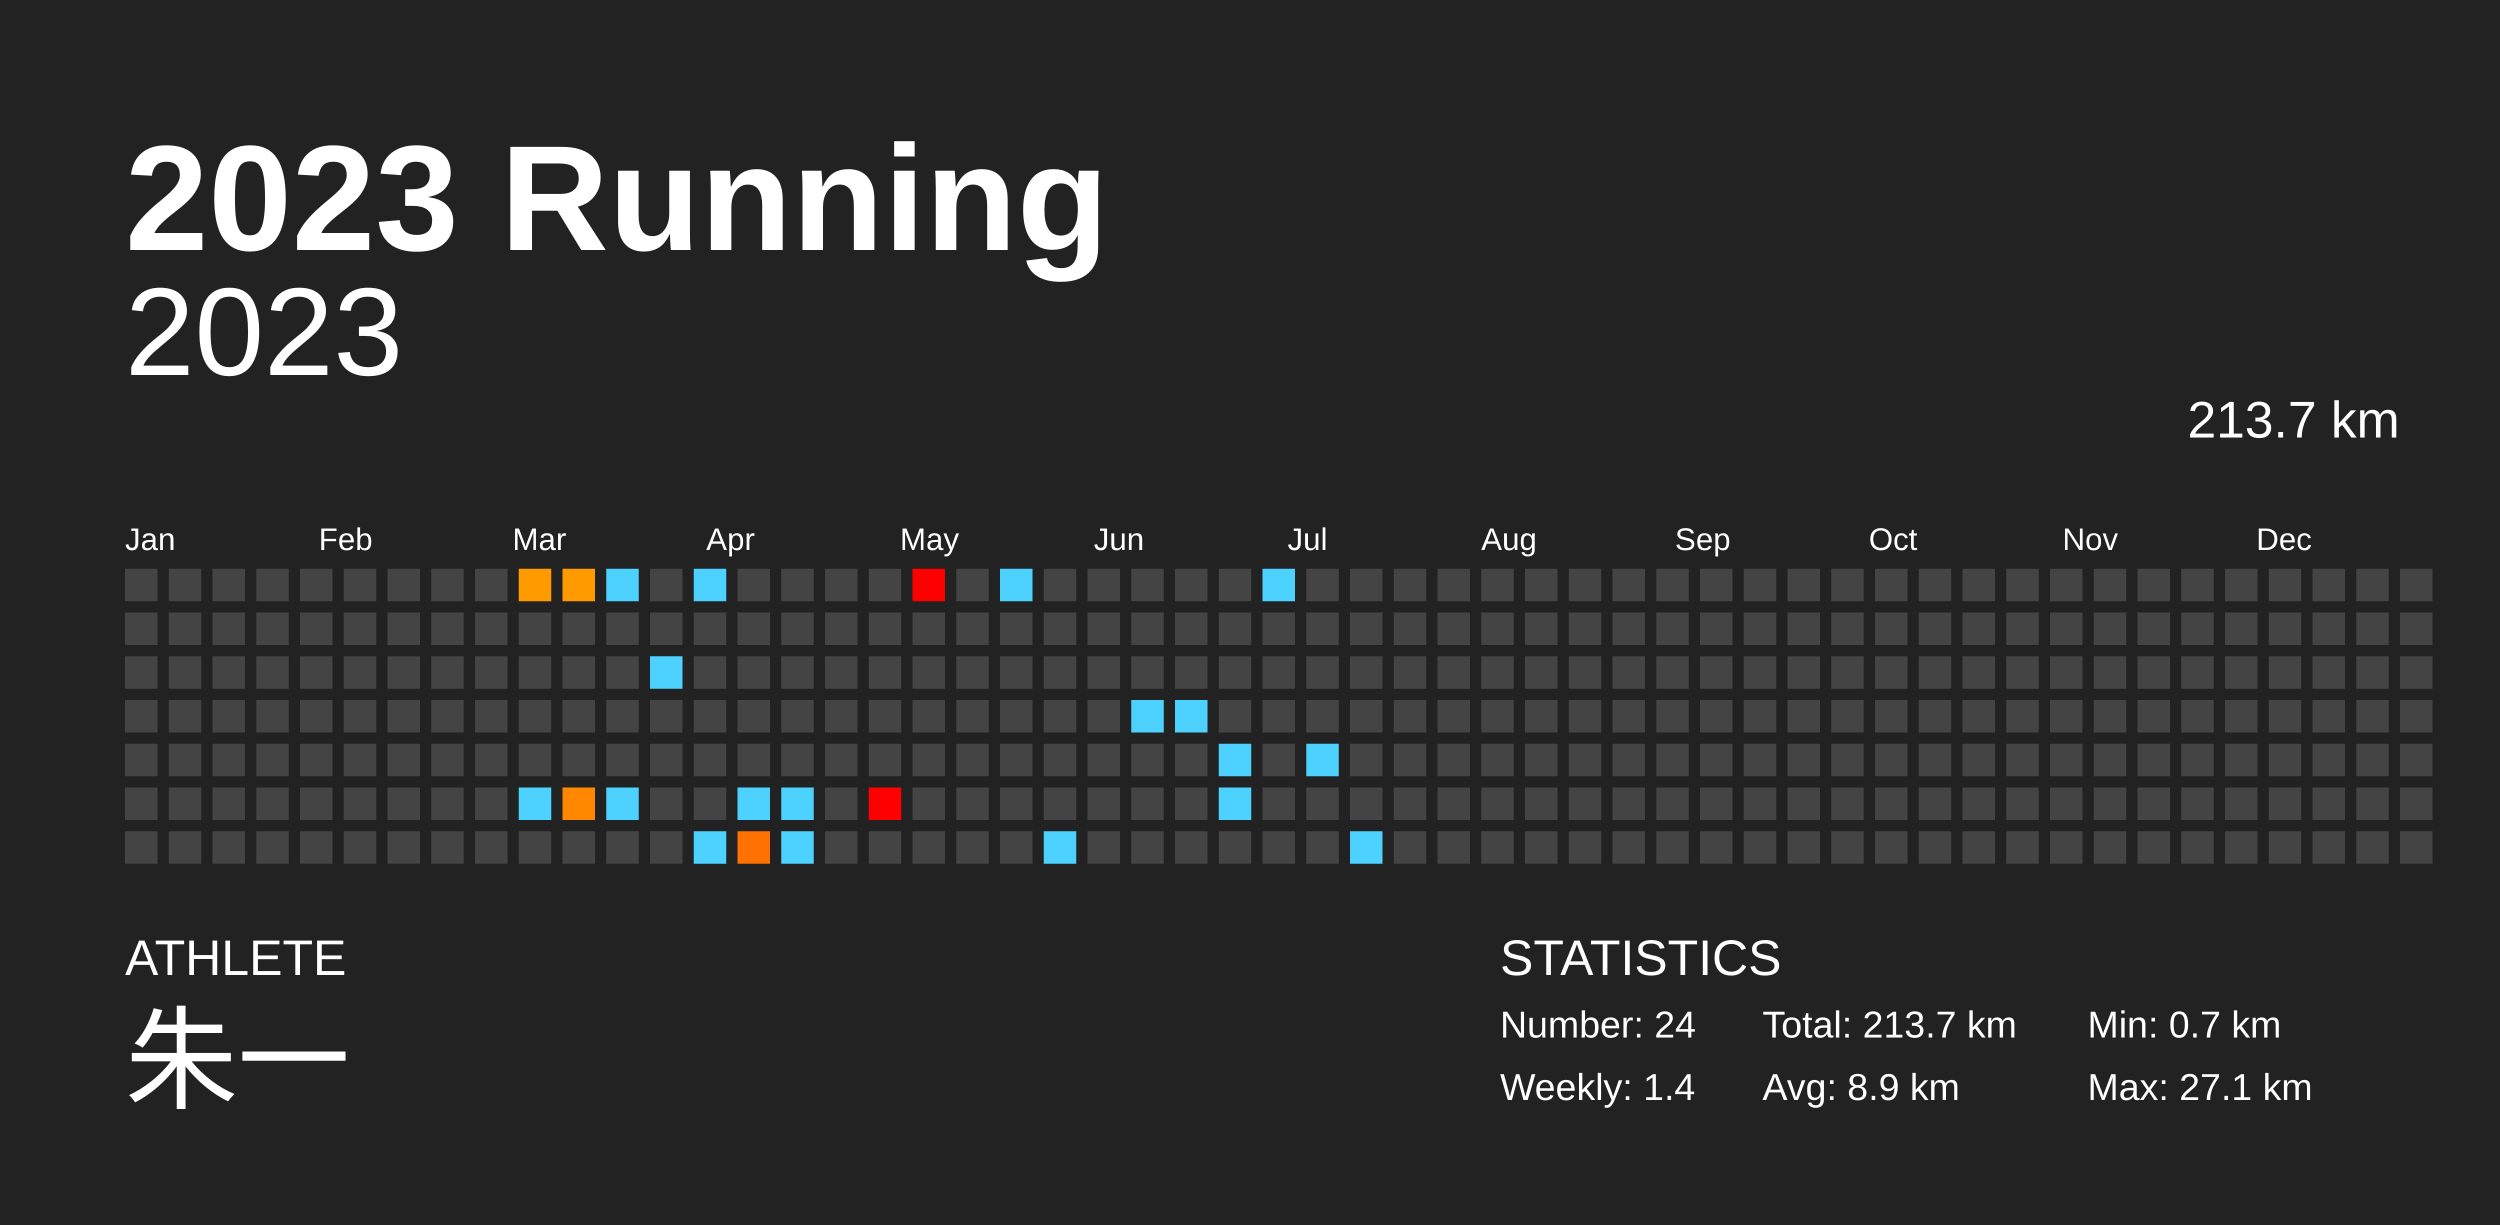
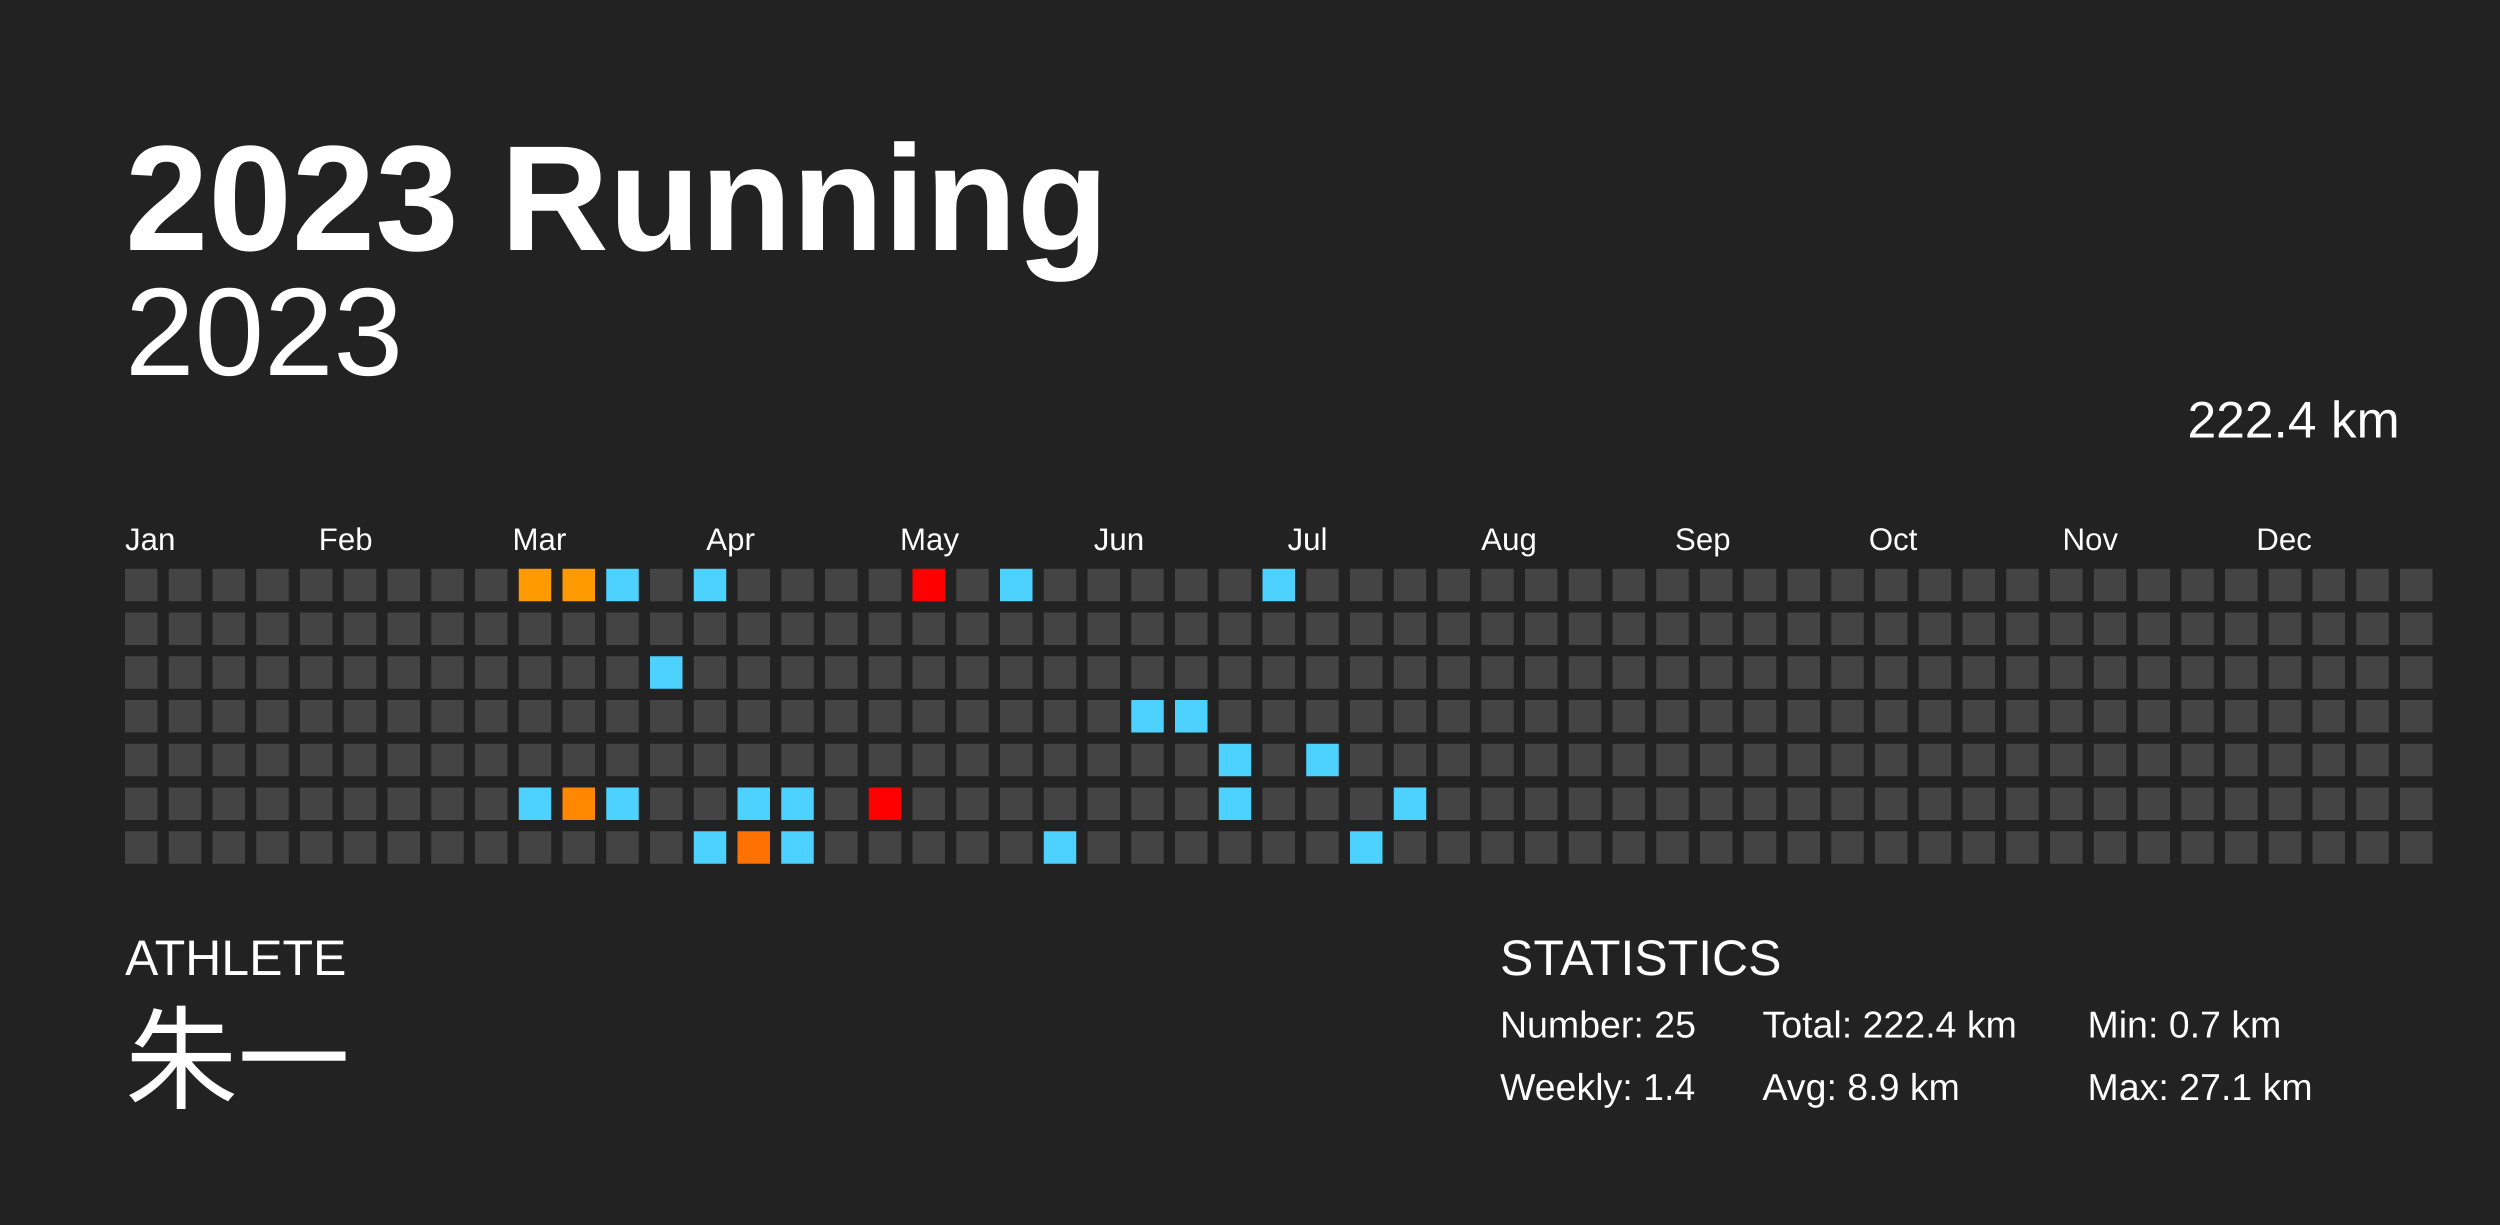
<svg xmlns="http://www.w3.org/2000/svg" baseProfile="full" height="98mm" version="1.1" viewBox="0,0,200,98" width="200mm">
  <defs />
  <rect fill="#222222" height="98" width="200" x="0" y="0" />
  <text fill="#FFFFFF" style="font-size:12px; font-family:Arial; font-weight:bold;" x="10" y="20">2023 Running</text>
  <text fill="#FFFFFF" style="font-size:4px; font-family:Arial" x="10" y="78">ATHLETE</text>
  <text fill="#FFFFFF" style="font-size:9px; font-family:Arial" x="10" y="88">朱一</text>
  <text fill="#FFFFFF" style="font-size:4px; font-family:Arial" x="120" y="78">STATISTICS</text>
-   <text fill="#FFFFFF" style="font-size:3px; font-family:Arial" x="120" y="83">Number: 24</text>
+   <text fill="#FFFFFF" style="font-size:3px; font-family:Arial" x="120" y="83">Number: 25</text>
  <text fill="#FFFFFF" style="font-size:3px; font-family:Arial" x="120" y="88">Weekly: 1.4</text>
-   <text fill="#FFFFFF" style="font-size:3px; font-family:Arial" x="141" y="83">Total: 213.7 km</text>
+   <text fill="#FFFFFF" style="font-size:3px; font-family:Arial" x="141" y="83">Total: 222.4 km</text>
  <text fill="#FFFFFF" style="font-size:3px; font-family:Arial" x="141" y="88">Avg: 8.9 km</text>
  <text fill="#FFFFFF" style="font-size:3px; font-family:Arial" x="167" y="83">Min: 0.7 km</text>
  <text fill="#FFFFFF" style="font-size:3px; font-family:Arial" x="167" y="88">Max: 27.1 km</text>
  <text alignment-baseline="hanging" fill="#FFFFFF" style="font-size:10.0px; font-family:Arial;" x="10" y="30">2023</text>
-   <text alignment-baseline="hanging" fill="#FFFFFF" style="font-size:4.125px; font-family:Arial;" x="175" y="35">213.7 km</text>
+   <text alignment-baseline="hanging" fill="#FFFFFF" style="font-size:4.125px; font-family:Arial;" x="175" y="35">222.4 km</text>
  <text fill="#FFFFFF" style="font-size:2.5px; font-family:Arial" x="10.0" y="44">Jan</text>
  <text fill="#FFFFFF" style="font-size:2.5px; font-family:Arial" x="25.5" y="44">Feb</text>
  <text fill="#FFFFFF" style="font-size:2.5px; font-family:Arial" x="41.0" y="44">Mar</text>
  <text fill="#FFFFFF" style="font-size:2.5px; font-family:Arial" x="56.5" y="44">Apr</text>
  <text fill="#FFFFFF" style="font-size:2.5px; font-family:Arial" x="72.0" y="44">May</text>
  <text fill="#FFFFFF" style="font-size:2.5px; font-family:Arial" x="87.5" y="44">Jun</text>
  <text fill="#FFFFFF" style="font-size:2.5px; font-family:Arial" x="103.0" y="44">Jul</text>
  <text fill="#FFFFFF" style="font-size:2.5px; font-family:Arial" x="118.5" y="44">Aug</text>
  <text fill="#FFFFFF" style="font-size:2.5px; font-family:Arial" x="134.0" y="44">Sep</text>
  <text fill="#FFFFFF" style="font-size:2.5px; font-family:Arial" x="149.5" y="44">Oct</text>
  <text fill="#FFFFFF" style="font-size:2.5px; font-family:Arial" x="165.0" y="44">Nov</text>
  <text fill="#FFFFFF" style="font-size:2.5px; font-family:Arial" x="180.5" y="44">Dec</text>
  <rect fill="#444444" height="2.6" width="2.6" x="10.0" y="45.5" />
  <rect fill="#444444" height="2.6" width="2.6" x="10.0" y="49.0" />
  <rect fill="#444444" height="2.6" width="2.6" x="10.0" y="52.5" />
  <rect fill="#444444" height="2.6" width="2.6" x="10.0" y="56.0" />
  <rect fill="#444444" height="2.6" width="2.6" x="10.0" y="59.5" />
  <rect fill="#444444" height="2.6" width="2.6" x="10.0" y="63.0" />
  <rect fill="#444444" height="2.6" width="2.6" x="10.0" y="66.5" />
  <rect fill="#444444" height="2.6" width="2.6" x="13.5" y="45.5" />
  <rect fill="#444444" height="2.6" width="2.6" x="13.5" y="49.0" />
  <rect fill="#444444" height="2.6" width="2.6" x="13.5" y="52.5" />
  <rect fill="#444444" height="2.6" width="2.6" x="13.5" y="56.0" />
  <rect fill="#444444" height="2.6" width="2.6" x="13.5" y="59.5" />
  <rect fill="#444444" height="2.6" width="2.6" x="13.5" y="63.0" />
  <rect fill="#444444" height="2.6" width="2.6" x="13.5" y="66.5" />
  <rect fill="#444444" height="2.6" width="2.6" x="17.0" y="45.5" />
  <rect fill="#444444" height="2.6" width="2.6" x="17.0" y="49.0" />
  <rect fill="#444444" height="2.6" width="2.6" x="17.0" y="52.5" />
  <rect fill="#444444" height="2.6" width="2.6" x="17.0" y="56.0" />
  <rect fill="#444444" height="2.6" width="2.6" x="17.0" y="59.5" />
  <rect fill="#444444" height="2.6" width="2.6" x="17.0" y="63.0" />
  <rect fill="#444444" height="2.6" width="2.6" x="17.0" y="66.5" />
  <rect fill="#444444" height="2.6" width="2.6" x="20.5" y="45.5" />
  <rect fill="#444444" height="2.6" width="2.6" x="20.5" y="49.0" />
  <rect fill="#444444" height="2.6" width="2.6" x="20.5" y="52.5" />
  <rect fill="#444444" height="2.6" width="2.6" x="20.5" y="56.0" />
  <rect fill="#444444" height="2.6" width="2.6" x="20.5" y="59.5" />
  <rect fill="#444444" height="2.6" width="2.6" x="20.5" y="63.0" />
  <rect fill="#444444" height="2.6" width="2.6" x="20.5" y="66.5" />
  <rect fill="#444444" height="2.6" width="2.6" x="24.0" y="45.5" />
  <rect fill="#444444" height="2.6" width="2.6" x="24.0" y="49.0" />
  <rect fill="#444444" height="2.6" width="2.6" x="24.0" y="52.5" />
  <rect fill="#444444" height="2.6" width="2.6" x="24.0" y="56.0" />
  <rect fill="#444444" height="2.6" width="2.6" x="24.0" y="59.5" />
  <rect fill="#444444" height="2.6" width="2.6" x="24.0" y="63.0" />
  <rect fill="#444444" height="2.6" width="2.6" x="24.0" y="66.5" />
  <rect fill="#444444" height="2.6" width="2.6" x="27.5" y="45.5" />
  <rect fill="#444444" height="2.6" width="2.6" x="27.5" y="49.0" />
  <rect fill="#444444" height="2.6" width="2.6" x="27.5" y="52.5" />
  <rect fill="#444444" height="2.6" width="2.6" x="27.5" y="56.0" />
  <rect fill="#444444" height="2.6" width="2.6" x="27.5" y="59.5" />
  <rect fill="#444444" height="2.6" width="2.6" x="27.5" y="63.0" />
  <rect fill="#444444" height="2.6" width="2.6" x="27.5" y="66.5" />
  <rect fill="#444444" height="2.6" width="2.6" x="31.0" y="45.5" />
  <rect fill="#444444" height="2.6" width="2.6" x="31.0" y="49.0" />
  <rect fill="#444444" height="2.6" width="2.6" x="31.0" y="52.5" />
  <rect fill="#444444" height="2.6" width="2.6" x="31.0" y="56.0" />
  <rect fill="#444444" height="2.6" width="2.6" x="31.0" y="59.5" />
  <rect fill="#444444" height="2.6" width="2.6" x="31.0" y="63.0" />
  <rect fill="#444444" height="2.6" width="2.6" x="31.0" y="66.5" />
  <rect fill="#444444" height="2.6" width="2.6" x="34.5" y="45.5" />
  <rect fill="#444444" height="2.6" width="2.6" x="34.5" y="49.0" />
  <rect fill="#444444" height="2.6" width="2.6" x="34.5" y="52.5" />
  <rect fill="#444444" height="2.6" width="2.6" x="34.5" y="56.0" />
  <rect fill="#444444" height="2.6" width="2.6" x="34.5" y="59.5" />
  <rect fill="#444444" height="2.6" width="2.6" x="34.5" y="63.0" />
  <rect fill="#444444" height="2.6" width="2.6" x="34.5" y="66.5" />
  <rect fill="#444444" height="2.6" width="2.6" x="38.0" y="45.5" />
  <rect fill="#444444" height="2.6" width="2.6" x="38.0" y="49.0" />
  <rect fill="#444444" height="2.6" width="2.6" x="38.0" y="52.5" />
  <rect fill="#444444" height="2.6" width="2.6" x="38.0" y="56.0" />
  <rect fill="#444444" height="2.6" width="2.6" x="38.0" y="59.5" />
  <rect fill="#444444" height="2.6" width="2.6" x="38.0" y="63.0" />
  <rect fill="#444444" height="2.6" width="2.6" x="38.0" y="66.5" />
  <rect fill="#ff9a00" height="2.6" width="2.6" x="41.5" y="45.5" />
  <rect fill="#444444" height="2.6" width="2.6" x="41.5" y="49.0" />
  <rect fill="#444444" height="2.6" width="2.6" x="41.5" y="52.5" />
  <rect fill="#444444" height="2.6" width="2.6" x="41.5" y="56.0" />
  <rect fill="#444444" height="2.6" width="2.6" x="41.5" y="59.5" />
  <rect fill="#4dd2ff" height="2.6" width="2.6" x="41.5" y="63.0" />
  <rect fill="#444444" height="2.6" width="2.6" x="41.5" y="66.5" />
  <rect fill="#ff9b00" height="2.6" width="2.6" x="45.0" y="45.5" />
  <rect fill="#444444" height="2.6" width="2.6" x="45.0" y="49.0" />
  <rect fill="#444444" height="2.6" width="2.6" x="45.0" y="52.5" />
  <rect fill="#444444" height="2.6" width="2.6" x="45.0" y="56.0" />
  <rect fill="#444444" height="2.6" width="2.6" x="45.0" y="59.5" />
  <rect fill="#ff8800" height="2.6" width="2.6" x="45.0" y="63.0" />
  <rect fill="#444444" height="2.6" width="2.6" x="45.0" y="66.5" />
  <rect fill="#4dd2ff" height="2.6" width="2.6" x="48.5" y="45.5" />
  <rect fill="#444444" height="2.6" width="2.6" x="48.5" y="49.0" />
  <rect fill="#444444" height="2.6" width="2.6" x="48.5" y="52.5" />
  <rect fill="#444444" height="2.6" width="2.6" x="48.5" y="56.0" />
  <rect fill="#444444" height="2.6" width="2.6" x="48.5" y="59.5" />
  <rect fill="#4dd2ff" height="2.6" width="2.6" x="48.5" y="63.0" />
  <rect fill="#444444" height="2.6" width="2.6" x="48.5" y="66.5" />
  <rect fill="#444444" height="2.6" width="2.6" x="52.0" y="45.5" />
  <rect fill="#444444" height="2.6" width="2.6" x="52.0" y="49.0" />
  <rect fill="#4dd2ff" height="2.6" width="2.6" x="52.0" y="52.5" />
  <rect fill="#444444" height="2.6" width="2.6" x="52.0" y="56.0" />
  <rect fill="#444444" height="2.6" width="2.6" x="52.0" y="59.5" />
  <rect fill="#444444" height="2.6" width="2.6" x="52.0" y="63.0" />
  <rect fill="#444444" height="2.6" width="2.6" x="52.0" y="66.5" />
  <rect fill="#4dd2ff" height="2.6" width="2.6" x="55.5" y="45.5" />
  <rect fill="#444444" height="2.6" width="2.6" x="55.5" y="49.0" />
  <rect fill="#444444" height="2.6" width="2.6" x="55.5" y="52.5" />
  <rect fill="#444444" height="2.6" width="2.6" x="55.5" y="56.0" />
  <rect fill="#444444" height="2.6" width="2.6" x="55.5" y="59.5" />
  <rect fill="#444444" height="2.6" width="2.6" x="55.5" y="63.0" />
  <rect fill="#4dd2ff" height="2.6" width="2.6" x="55.5" y="66.5" />
  <rect fill="#444444" height="2.6" width="2.6" x="59.0" y="45.5" />
  <rect fill="#444444" height="2.6" width="2.6" x="59.0" y="49.0" />
  <rect fill="#444444" height="2.6" width="2.6" x="59.0" y="52.5" />
  <rect fill="#444444" height="2.6" width="2.6" x="59.0" y="56.0" />
  <rect fill="#444444" height="2.6" width="2.6" x="59.0" y="59.5" />
  <rect fill="#4dd2ff" height="2.6" width="2.6" x="59.0" y="63.0" />
  <rect fill="#ff7100" height="2.6" width="2.6" x="59.0" y="66.5" />
  <rect fill="#444444" height="2.6" width="2.6" x="62.5" y="45.5" />
  <rect fill="#444444" height="2.6" width="2.6" x="62.5" y="49.0" />
  <rect fill="#444444" height="2.6" width="2.6" x="62.5" y="52.5" />
  <rect fill="#444444" height="2.6" width="2.6" x="62.5" y="56.0" />
  <rect fill="#444444" height="2.6" width="2.6" x="62.5" y="59.5" />
  <rect fill="#4dd2ff" height="2.6" width="2.6" x="62.5" y="63.0" />
  <rect fill="#4dd2ff" height="2.6" width="2.6" x="62.5" y="66.5" />
  <rect fill="#444444" height="2.6" width="2.6" x="66.0" y="45.5" />
  <rect fill="#444444" height="2.6" width="2.6" x="66.0" y="49.0" />
  <rect fill="#444444" height="2.6" width="2.6" x="66.0" y="52.5" />
  <rect fill="#444444" height="2.6" width="2.6" x="66.0" y="56.0" />
  <rect fill="#444444" height="2.6" width="2.6" x="66.0" y="59.5" />
  <rect fill="#444444" height="2.6" width="2.6" x="66.0" y="63.0" />
  <rect fill="#444444" height="2.6" width="2.6" x="66.0" y="66.5" />
  <rect fill="#444444" height="2.6" width="2.6" x="69.5" y="45.5" />
  <rect fill="#444444" height="2.6" width="2.6" x="69.5" y="49.0" />
  <rect fill="#444444" height="2.6" width="2.6" x="69.5" y="52.5" />
  <rect fill="#444444" height="2.6" width="2.6" x="69.5" y="56.0" />
  <rect fill="#444444" height="2.6" width="2.6" x="69.5" y="59.5" />
  <rect fill="red" height="2.6" width="2.6" x="69.5" y="63.0" />
  <rect fill="#444444" height="2.6" width="2.6" x="69.5" y="66.5" />
  <rect fill="red" height="2.6" width="2.6" x="73.0" y="45.5" />
  <rect fill="#444444" height="2.6" width="2.6" x="73.0" y="49.0" />
  <rect fill="#444444" height="2.6" width="2.6" x="73.0" y="52.5" />
  <rect fill="#444444" height="2.6" width="2.6" x="73.0" y="56.0" />
  <rect fill="#444444" height="2.6" width="2.6" x="73.0" y="59.5" />
  <rect fill="#444444" height="2.6" width="2.6" x="73.0" y="63.0" />
  <rect fill="#444444" height="2.6" width="2.6" x="73.0" y="66.5" />
  <rect fill="#444444" height="2.6" width="2.6" x="76.5" y="45.5" />
  <rect fill="#444444" height="2.6" width="2.6" x="76.5" y="49.0" />
  <rect fill="#444444" height="2.6" width="2.6" x="76.5" y="52.5" />
  <rect fill="#444444" height="2.6" width="2.6" x="76.5" y="56.0" />
  <rect fill="#444444" height="2.6" width="2.6" x="76.5" y="59.5" />
  <rect fill="#444444" height="2.6" width="2.6" x="76.5" y="63.0" />
  <rect fill="#444444" height="2.6" width="2.6" x="76.5" y="66.5" />
  <rect fill="#4dd2ff" height="2.6" width="2.6" x="80.0" y="45.5" />
  <rect fill="#444444" height="2.6" width="2.6" x="80.0" y="49.0" />
  <rect fill="#444444" height="2.6" width="2.6" x="80.0" y="52.5" />
  <rect fill="#444444" height="2.6" width="2.6" x="80.0" y="56.0" />
  <rect fill="#444444" height="2.6" width="2.6" x="80.0" y="59.5" />
  <rect fill="#444444" height="2.6" width="2.6" x="80.0" y="63.0" />
  <rect fill="#444444" height="2.6" width="2.6" x="80.0" y="66.5" />
  <rect fill="#444444" height="2.6" width="2.6" x="83.5" y="45.5" />
  <rect fill="#444444" height="2.6" width="2.6" x="83.5" y="49.0" />
  <rect fill="#444444" height="2.6" width="2.6" x="83.5" y="52.5" />
  <rect fill="#444444" height="2.6" width="2.6" x="83.5" y="56.0" />
  <rect fill="#444444" height="2.6" width="2.6" x="83.5" y="59.5" />
  <rect fill="#444444" height="2.6" width="2.6" x="83.5" y="63.0" />
  <rect fill="#4dd2ff" height="2.6" width="2.6" x="83.5" y="66.5" />
  <rect fill="#444444" height="2.6" width="2.6" x="87.0" y="45.5" />
  <rect fill="#444444" height="2.6" width="2.6" x="87.0" y="49.0" />
  <rect fill="#444444" height="2.6" width="2.6" x="87.0" y="52.5" />
  <rect fill="#444444" height="2.6" width="2.6" x="87.0" y="56.0" />
  <rect fill="#444444" height="2.6" width="2.6" x="87.0" y="59.5" />
  <rect fill="#444444" height="2.6" width="2.6" x="87.0" y="63.0" />
  <rect fill="#444444" height="2.6" width="2.6" x="87.0" y="66.5" />
  <rect fill="#444444" height="2.6" width="2.6" x="90.5" y="45.5" />
  <rect fill="#444444" height="2.6" width="2.6" x="90.5" y="49.0" />
  <rect fill="#444444" height="2.6" width="2.6" x="90.5" y="52.5" />
  <rect fill="#4dd2ff" height="2.6" width="2.6" x="90.5" y="56.0" />
  <rect fill="#444444" height="2.6" width="2.6" x="90.5" y="59.5" />
  <rect fill="#444444" height="2.6" width="2.6" x="90.5" y="63.0" />
  <rect fill="#444444" height="2.6" width="2.6" x="90.5" y="66.5" />
  <rect fill="#444444" height="2.6" width="2.6" x="94.0" y="45.5" />
  <rect fill="#444444" height="2.6" width="2.6" x="94.0" y="49.0" />
  <rect fill="#444444" height="2.6" width="2.6" x="94.0" y="52.5" />
  <rect fill="#4dd2ff" height="2.6" width="2.6" x="94.0" y="56.0" />
  <rect fill="#444444" height="2.6" width="2.6" x="94.0" y="59.5" />
  <rect fill="#444444" height="2.6" width="2.6" x="94.0" y="63.0" />
  <rect fill="#444444" height="2.6" width="2.6" x="94.0" y="66.5" />
  <rect fill="#444444" height="2.6" width="2.6" x="97.5" y="45.5" />
  <rect fill="#444444" height="2.6" width="2.6" x="97.5" y="49.0" />
  <rect fill="#444444" height="2.6" width="2.6" x="97.5" y="52.5" />
  <rect fill="#444444" height="2.6" width="2.6" x="97.5" y="56.0" />
  <rect fill="#4dd2ff" height="2.6" width="2.6" x="97.5" y="59.5" />
  <rect fill="#4dd2ff" height="2.6" width="2.6" x="97.5" y="63.0" />
  <rect fill="#444444" height="2.6" width="2.6" x="97.5" y="66.5" />
  <rect fill="#4dd2ff" height="2.6" width="2.6" x="101.0" y="45.5" />
  <rect fill="#444444" height="2.6" width="2.6" x="101.0" y="49.0" />
  <rect fill="#444444" height="2.6" width="2.6" x="101.0" y="52.5" />
  <rect fill="#444444" height="2.6" width="2.6" x="101.0" y="56.0" />
  <rect fill="#444444" height="2.6" width="2.6" x="101.0" y="59.5" />
  <rect fill="#444444" height="2.6" width="2.6" x="101.0" y="63.0" />
  <rect fill="#444444" height="2.6" width="2.6" x="101.0" y="66.5" />
  <rect fill="#444444" height="2.6" width="2.6" x="104.5" y="45.5" />
  <rect fill="#444444" height="2.6" width="2.6" x="104.5" y="49.0" />
  <rect fill="#444444" height="2.6" width="2.6" x="104.5" y="52.5" />
  <rect fill="#444444" height="2.6" width="2.6" x="104.5" y="56.0" />
  <rect fill="#4dd2ff" height="2.6" width="2.6" x="104.5" y="59.5" />
  <rect fill="#444444" height="2.6" width="2.6" x="104.5" y="63.0" />
  <rect fill="#444444" height="2.6" width="2.6" x="104.5" y="66.5" />
  <rect fill="#444444" height="2.6" width="2.6" x="108.0" y="45.5" />
  <rect fill="#444444" height="2.6" width="2.6" x="108.0" y="49.0" />
  <rect fill="#444444" height="2.6" width="2.6" x="108.0" y="52.5" />
  <rect fill="#444444" height="2.6" width="2.6" x="108.0" y="56.0" />
  <rect fill="#444444" height="2.6" width="2.6" x="108.0" y="59.5" />
  <rect fill="#444444" height="2.6" width="2.6" x="108.0" y="63.0" />
  <rect fill="#4dd2ff" height="2.6" width="2.6" x="108.0" y="66.5" />
  <rect fill="#444444" height="2.6" width="2.6" x="111.5" y="45.5" />
  <rect fill="#444444" height="2.6" width="2.6" x="111.5" y="49.0" />
  <rect fill="#444444" height="2.6" width="2.6" x="111.5" y="52.5" />
  <rect fill="#444444" height="2.6" width="2.6" x="111.5" y="56.0" />
  <rect fill="#444444" height="2.6" width="2.6" x="111.5" y="59.5" />
-   <rect fill="#444444" height="2.6" width="2.6" x="111.5" y="63.0" />
+   <rect fill="#4dd2ff" height="2.6" width="2.6" x="111.5" y="63.0" />
  <rect fill="#444444" height="2.6" width="2.6" x="111.5" y="66.5" />
  <rect fill="#444444" height="2.6" width="2.6" x="115.0" y="45.5" />
  <rect fill="#444444" height="2.6" width="2.6" x="115.0" y="49.0" />
  <rect fill="#444444" height="2.6" width="2.6" x="115.0" y="52.5" />
  <rect fill="#444444" height="2.6" width="2.6" x="115.0" y="56.0" />
  <rect fill="#444444" height="2.6" width="2.6" x="115.0" y="59.5" />
  <rect fill="#444444" height="2.6" width="2.6" x="115.0" y="63.0" />
  <rect fill="#444444" height="2.6" width="2.6" x="115.0" y="66.5" />
  <rect fill="#444444" height="2.6" width="2.6" x="118.5" y="45.5" />
  <rect fill="#444444" height="2.6" width="2.6" x="118.5" y="49.0" />
  <rect fill="#444444" height="2.6" width="2.6" x="118.5" y="52.5" />
  <rect fill="#444444" height="2.6" width="2.6" x="118.5" y="56.0" />
  <rect fill="#444444" height="2.6" width="2.6" x="118.5" y="59.5" />
  <rect fill="#444444" height="2.6" width="2.6" x="118.5" y="63.0" />
  <rect fill="#444444" height="2.6" width="2.6" x="118.5" y="66.5" />
  <rect fill="#444444" height="2.6" width="2.6" x="122.0" y="45.5" />
  <rect fill="#444444" height="2.6" width="2.6" x="122.0" y="49.0" />
  <rect fill="#444444" height="2.6" width="2.6" x="122.0" y="52.5" />
  <rect fill="#444444" height="2.6" width="2.6" x="122.0" y="56.0" />
  <rect fill="#444444" height="2.6" width="2.6" x="122.0" y="59.5" />
  <rect fill="#444444" height="2.6" width="2.6" x="122.0" y="63.0" />
  <rect fill="#444444" height="2.6" width="2.6" x="122.0" y="66.5" />
  <rect fill="#444444" height="2.6" width="2.6" x="125.5" y="45.5" />
  <rect fill="#444444" height="2.6" width="2.6" x="125.5" y="49.0" />
  <rect fill="#444444" height="2.6" width="2.6" x="125.5" y="52.5" />
  <rect fill="#444444" height="2.6" width="2.6" x="125.5" y="56.0" />
  <rect fill="#444444" height="2.6" width="2.6" x="125.5" y="59.5" />
  <rect fill="#444444" height="2.6" width="2.6" x="125.5" y="63.0" />
  <rect fill="#444444" height="2.6" width="2.6" x="125.5" y="66.5" />
  <rect fill="#444444" height="2.6" width="2.6" x="129.0" y="45.5" />
  <rect fill="#444444" height="2.6" width="2.6" x="129.0" y="49.0" />
  <rect fill="#444444" height="2.6" width="2.6" x="129.0" y="52.5" />
  <rect fill="#444444" height="2.6" width="2.6" x="129.0" y="56.0" />
  <rect fill="#444444" height="2.6" width="2.6" x="129.0" y="59.5" />
  <rect fill="#444444" height="2.6" width="2.6" x="129.0" y="63.0" />
  <rect fill="#444444" height="2.6" width="2.6" x="129.0" y="66.5" />
  <rect fill="#444444" height="2.6" width="2.6" x="132.5" y="45.5" />
  <rect fill="#444444" height="2.6" width="2.6" x="132.5" y="49.0" />
  <rect fill="#444444" height="2.6" width="2.6" x="132.5" y="52.5" />
  <rect fill="#444444" height="2.6" width="2.6" x="132.5" y="56.0" />
  <rect fill="#444444" height="2.6" width="2.6" x="132.5" y="59.5" />
  <rect fill="#444444" height="2.6" width="2.6" x="132.5" y="63.0" />
  <rect fill="#444444" height="2.6" width="2.6" x="132.5" y="66.5" />
  <rect fill="#444444" height="2.6" width="2.6" x="136.0" y="45.5" />
  <rect fill="#444444" height="2.6" width="2.6" x="136.0" y="49.0" />
  <rect fill="#444444" height="2.6" width="2.6" x="136.0" y="52.5" />
  <rect fill="#444444" height="2.6" width="2.6" x="136.0" y="56.0" />
  <rect fill="#444444" height="2.6" width="2.6" x="136.0" y="59.5" />
  <rect fill="#444444" height="2.6" width="2.6" x="136.0" y="63.0" />
  <rect fill="#444444" height="2.6" width="2.6" x="136.0" y="66.5" />
  <rect fill="#444444" height="2.6" width="2.6" x="139.5" y="45.5" />
  <rect fill="#444444" height="2.6" width="2.6" x="139.5" y="49.0" />
  <rect fill="#444444" height="2.6" width="2.6" x="139.5" y="52.5" />
  <rect fill="#444444" height="2.6" width="2.6" x="139.5" y="56.0" />
  <rect fill="#444444" height="2.6" width="2.6" x="139.5" y="59.5" />
  <rect fill="#444444" height="2.6" width="2.6" x="139.5" y="63.0" />
  <rect fill="#444444" height="2.6" width="2.6" x="139.5" y="66.5" />
  <rect fill="#444444" height="2.6" width="2.6" x="143.0" y="45.5" />
  <rect fill="#444444" height="2.6" width="2.6" x="143.0" y="49.0" />
  <rect fill="#444444" height="2.6" width="2.6" x="143.0" y="52.5" />
  <rect fill="#444444" height="2.6" width="2.6" x="143.0" y="56.0" />
  <rect fill="#444444" height="2.6" width="2.6" x="143.0" y="59.5" />
  <rect fill="#444444" height="2.6" width="2.6" x="143.0" y="63.0" />
  <rect fill="#444444" height="2.6" width="2.6" x="143.0" y="66.5" />
  <rect fill="#444444" height="2.6" width="2.6" x="146.5" y="45.5" />
  <rect fill="#444444" height="2.6" width="2.6" x="146.5" y="49.0" />
  <rect fill="#444444" height="2.6" width="2.6" x="146.5" y="52.5" />
  <rect fill="#444444" height="2.6" width="2.6" x="146.5" y="56.0" />
  <rect fill="#444444" height="2.6" width="2.6" x="146.5" y="59.5" />
  <rect fill="#444444" height="2.6" width="2.6" x="146.5" y="63.0" />
  <rect fill="#444444" height="2.6" width="2.6" x="146.5" y="66.5" />
  <rect fill="#444444" height="2.6" width="2.6" x="150.0" y="45.5" />
  <rect fill="#444444" height="2.6" width="2.6" x="150.0" y="49.0" />
  <rect fill="#444444" height="2.6" width="2.6" x="150.0" y="52.5" />
  <rect fill="#444444" height="2.6" width="2.6" x="150.0" y="56.0" />
  <rect fill="#444444" height="2.6" width="2.6" x="150.0" y="59.5" />
  <rect fill="#444444" height="2.6" width="2.6" x="150.0" y="63.0" />
  <rect fill="#444444" height="2.6" width="2.6" x="150.0" y="66.5" />
  <rect fill="#444444" height="2.6" width="2.6" x="153.5" y="45.5" />
  <rect fill="#444444" height="2.6" width="2.6" x="153.5" y="49.0" />
  <rect fill="#444444" height="2.6" width="2.6" x="153.5" y="52.5" />
  <rect fill="#444444" height="2.6" width="2.6" x="153.5" y="56.0" />
  <rect fill="#444444" height="2.6" width="2.6" x="153.5" y="59.5" />
  <rect fill="#444444" height="2.6" width="2.6" x="153.5" y="63.0" />
  <rect fill="#444444" height="2.6" width="2.6" x="153.5" y="66.5" />
  <rect fill="#444444" height="2.6" width="2.6" x="157.0" y="45.5" />
  <rect fill="#444444" height="2.6" width="2.6" x="157.0" y="49.0" />
  <rect fill="#444444" height="2.6" width="2.6" x="157.0" y="52.5" />
  <rect fill="#444444" height="2.6" width="2.6" x="157.0" y="56.0" />
  <rect fill="#444444" height="2.6" width="2.6" x="157.0" y="59.5" />
  <rect fill="#444444" height="2.6" width="2.6" x="157.0" y="63.0" />
  <rect fill="#444444" height="2.6" width="2.6" x="157.0" y="66.5" />
  <rect fill="#444444" height="2.6" width="2.6" x="160.5" y="45.5" />
  <rect fill="#444444" height="2.6" width="2.6" x="160.5" y="49.0" />
  <rect fill="#444444" height="2.6" width="2.6" x="160.5" y="52.5" />
  <rect fill="#444444" height="2.6" width="2.6" x="160.5" y="56.0" />
  <rect fill="#444444" height="2.6" width="2.6" x="160.5" y="59.5" />
  <rect fill="#444444" height="2.6" width="2.6" x="160.5" y="63.0" />
  <rect fill="#444444" height="2.6" width="2.6" x="160.5" y="66.5" />
  <rect fill="#444444" height="2.6" width="2.6" x="164.0" y="45.5" />
  <rect fill="#444444" height="2.6" width="2.6" x="164.0" y="49.0" />
  <rect fill="#444444" height="2.6" width="2.6" x="164.0" y="52.5" />
  <rect fill="#444444" height="2.6" width="2.6" x="164.0" y="56.0" />
  <rect fill="#444444" height="2.6" width="2.6" x="164.0" y="59.5" />
  <rect fill="#444444" height="2.6" width="2.6" x="164.0" y="63.0" />
  <rect fill="#444444" height="2.6" width="2.6" x="164.0" y="66.5" />
  <rect fill="#444444" height="2.6" width="2.6" x="167.5" y="45.5" />
  <rect fill="#444444" height="2.6" width="2.6" x="167.5" y="49.0" />
  <rect fill="#444444" height="2.6" width="2.6" x="167.5" y="52.5" />
  <rect fill="#444444" height="2.6" width="2.6" x="167.5" y="56.0" />
  <rect fill="#444444" height="2.6" width="2.6" x="167.5" y="59.5" />
  <rect fill="#444444" height="2.6" width="2.6" x="167.5" y="63.0" />
  <rect fill="#444444" height="2.6" width="2.6" x="167.5" y="66.5" />
  <rect fill="#444444" height="2.6" width="2.6" x="171.0" y="45.5" />
  <rect fill="#444444" height="2.6" width="2.6" x="171.0" y="49.0" />
  <rect fill="#444444" height="2.6" width="2.6" x="171.0" y="52.5" />
  <rect fill="#444444" height="2.6" width="2.6" x="171.0" y="56.0" />
  <rect fill="#444444" height="2.6" width="2.6" x="171.0" y="59.5" />
  <rect fill="#444444" height="2.6" width="2.6" x="171.0" y="63.0" />
  <rect fill="#444444" height="2.6" width="2.6" x="171.0" y="66.5" />
  <rect fill="#444444" height="2.6" width="2.6" x="174.5" y="45.5" />
  <rect fill="#444444" height="2.6" width="2.6" x="174.5" y="49.0" />
  <rect fill="#444444" height="2.6" width="2.6" x="174.5" y="52.5" />
  <rect fill="#444444" height="2.6" width="2.6" x="174.5" y="56.0" />
  <rect fill="#444444" height="2.6" width="2.6" x="174.5" y="59.5" />
  <rect fill="#444444" height="2.6" width="2.6" x="174.5" y="63.0" />
  <rect fill="#444444" height="2.6" width="2.6" x="174.5" y="66.5" />
  <rect fill="#444444" height="2.6" width="2.6" x="178.0" y="45.5" />
  <rect fill="#444444" height="2.6" width="2.6" x="178.0" y="49.0" />
  <rect fill="#444444" height="2.6" width="2.6" x="178.0" y="52.5" />
  <rect fill="#444444" height="2.6" width="2.6" x="178.0" y="56.0" />
  <rect fill="#444444" height="2.6" width="2.6" x="178.0" y="59.5" />
  <rect fill="#444444" height="2.6" width="2.6" x="178.0" y="63.0" />
  <rect fill="#444444" height="2.6" width="2.6" x="178.0" y="66.5" />
  <rect fill="#444444" height="2.6" width="2.6" x="181.5" y="45.5" />
  <rect fill="#444444" height="2.6" width="2.6" x="181.5" y="49.0" />
  <rect fill="#444444" height="2.6" width="2.6" x="181.5" y="52.5" />
  <rect fill="#444444" height="2.6" width="2.6" x="181.5" y="56.0" />
  <rect fill="#444444" height="2.6" width="2.6" x="181.5" y="59.5" />
  <rect fill="#444444" height="2.6" width="2.6" x="181.5" y="63.0" />
  <rect fill="#444444" height="2.6" width="2.6" x="181.5" y="66.5" />
  <rect fill="#444444" height="2.6" width="2.6" x="185.0" y="45.5" />
  <rect fill="#444444" height="2.6" width="2.6" x="185.0" y="49.0" />
  <rect fill="#444444" height="2.6" width="2.6" x="185.0" y="52.5" />
  <rect fill="#444444" height="2.6" width="2.6" x="185.0" y="56.0" />
  <rect fill="#444444" height="2.6" width="2.6" x="185.0" y="59.5" />
  <rect fill="#444444" height="2.6" width="2.6" x="185.0" y="63.0" />
  <rect fill="#444444" height="2.6" width="2.6" x="185.0" y="66.5" />
  <rect fill="#444444" height="2.6" width="2.6" x="188.5" y="45.5" />
  <rect fill="#444444" height="2.6" width="2.6" x="188.5" y="49.0" />
  <rect fill="#444444" height="2.6" width="2.6" x="188.5" y="52.5" />
  <rect fill="#444444" height="2.6" width="2.6" x="188.5" y="56.0" />
  <rect fill="#444444" height="2.6" width="2.6" x="188.5" y="59.5" />
  <rect fill="#444444" height="2.6" width="2.6" x="188.5" y="63.0" />
  <rect fill="#444444" height="2.6" width="2.6" x="188.5" y="66.5" />
  <rect fill="#444444" height="2.6" width="2.6" x="192.0" y="45.5" />
  <rect fill="#444444" height="2.6" width="2.6" x="192.0" y="49.0" />
  <rect fill="#444444" height="2.6" width="2.6" x="192.0" y="52.5" />
  <rect fill="#444444" height="2.6" width="2.6" x="192.0" y="56.0" />
  <rect fill="#444444" height="2.6" width="2.6" x="192.0" y="59.5" />
  <rect fill="#444444" height="2.6" width="2.6" x="192.0" y="63.0" />
  <rect fill="#444444" height="2.6" width="2.6" x="192.0" y="66.5" />
</svg>
